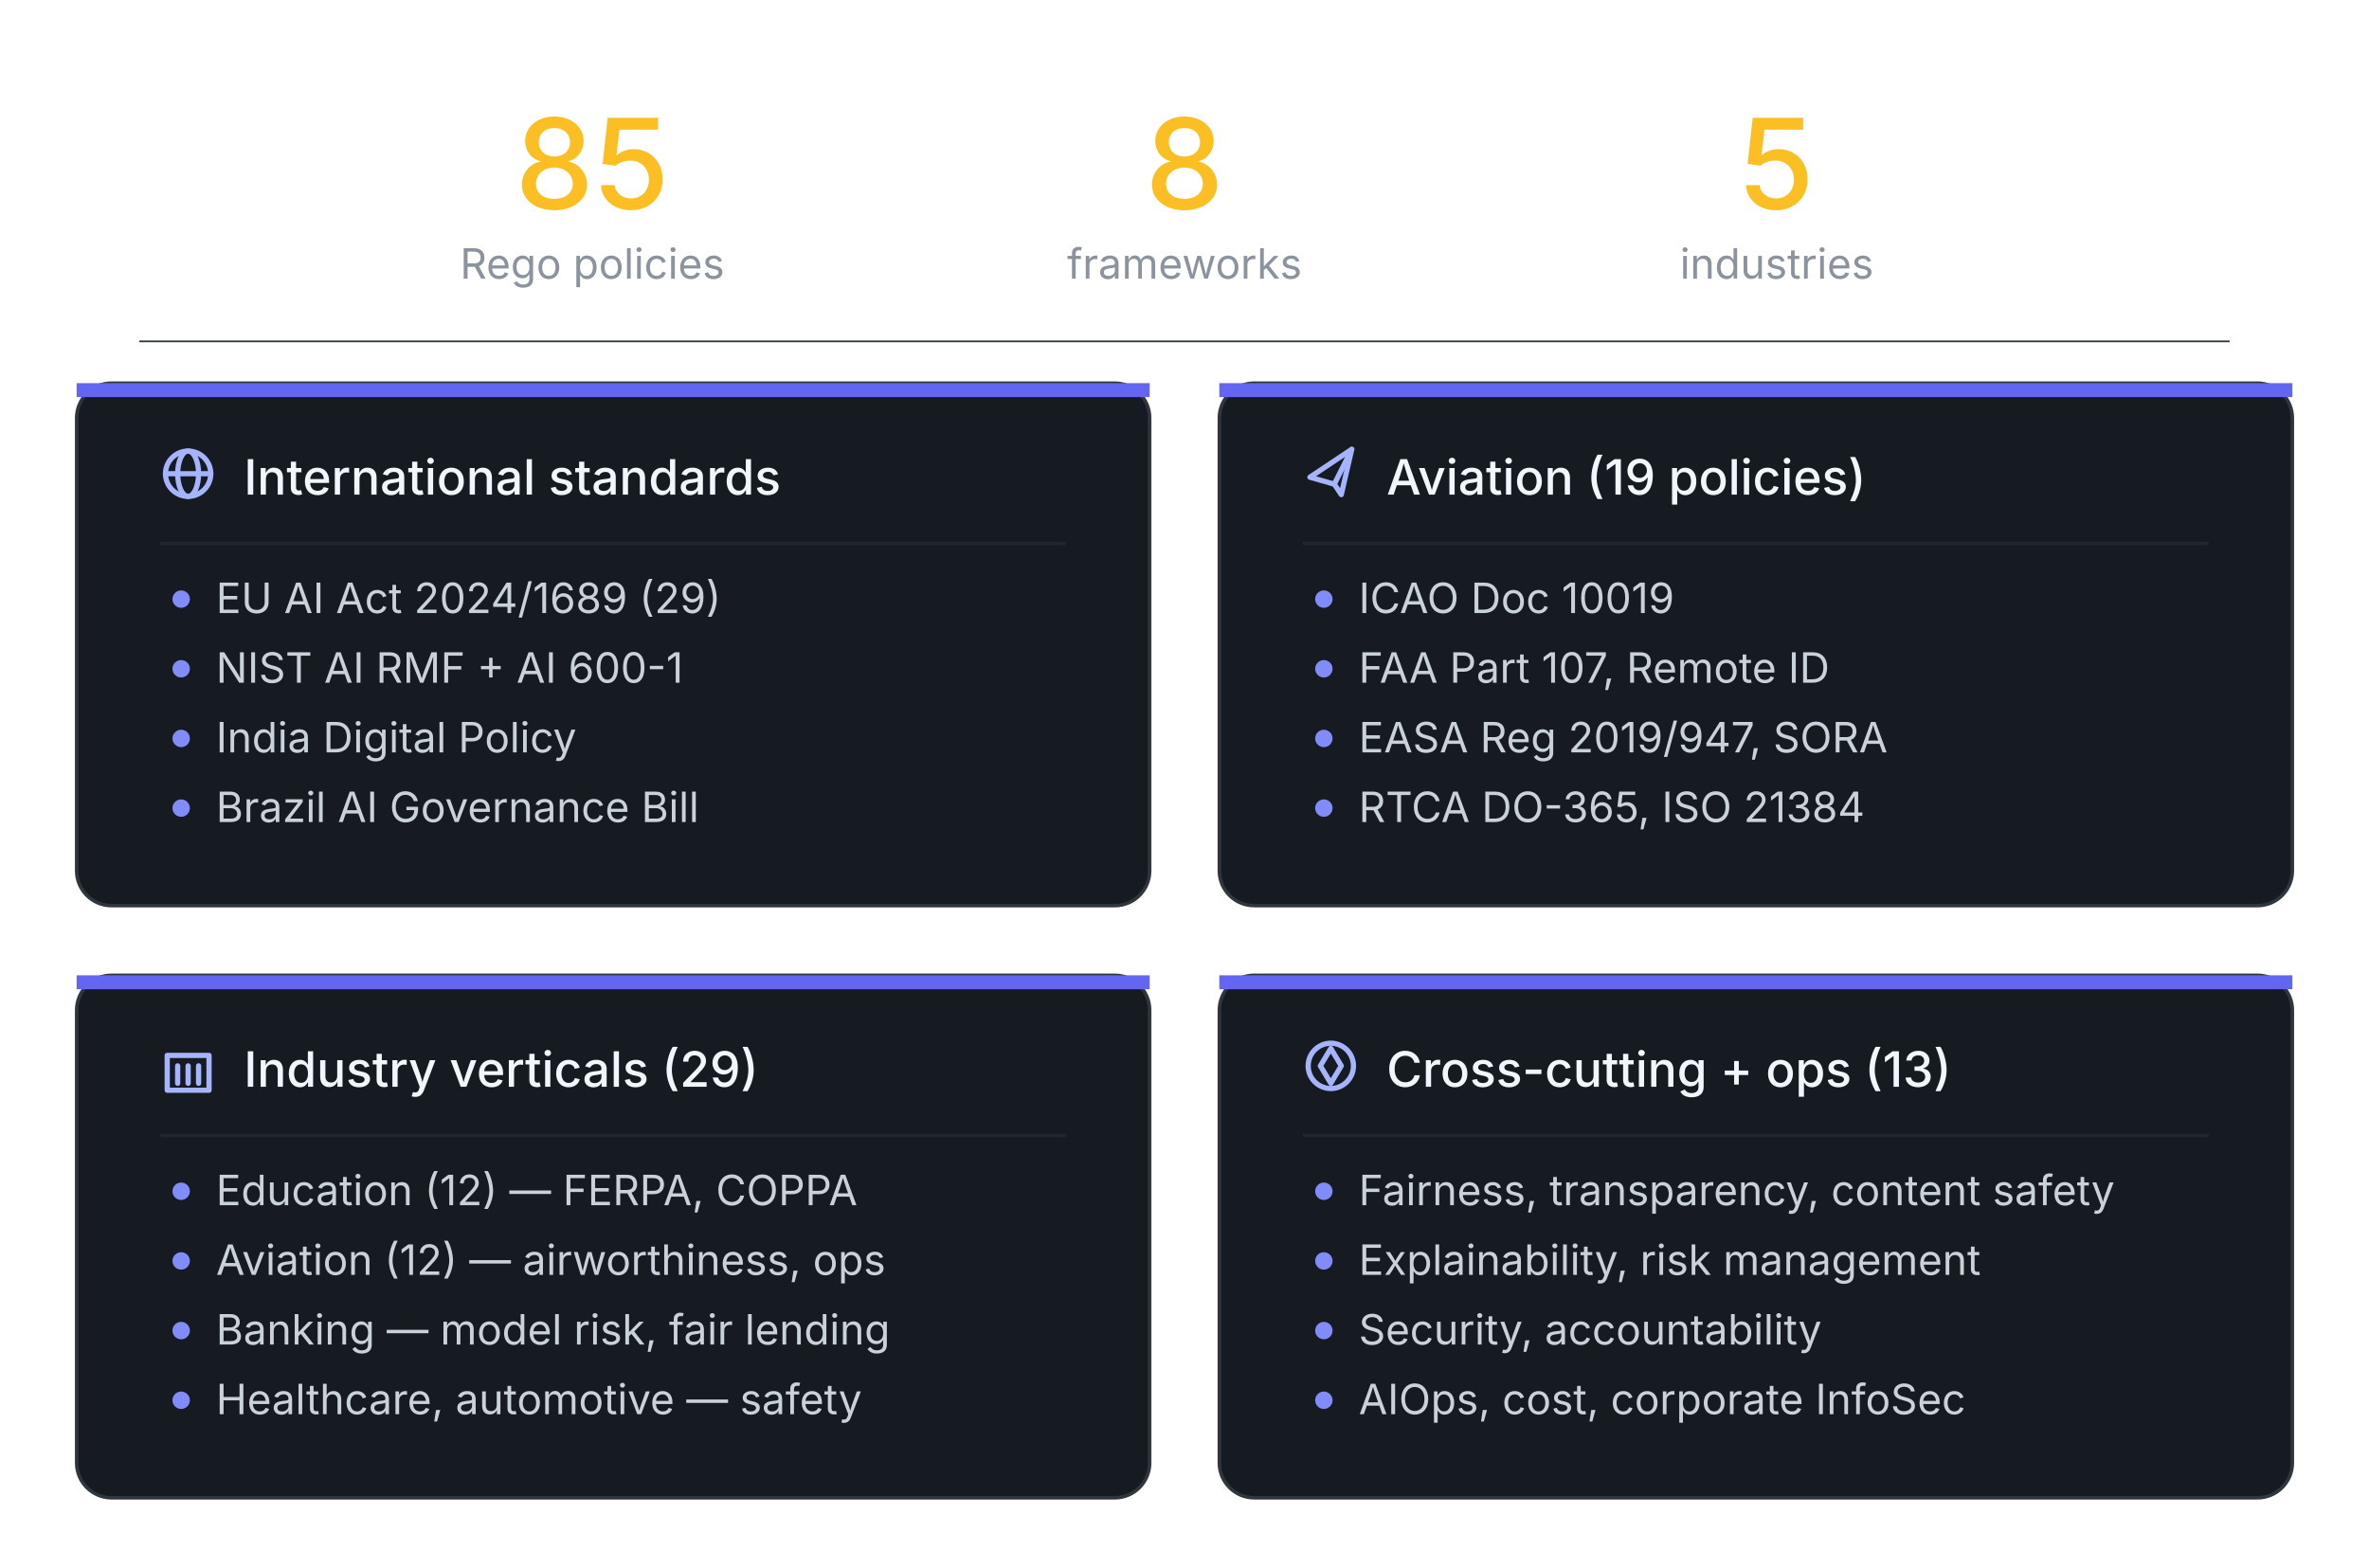
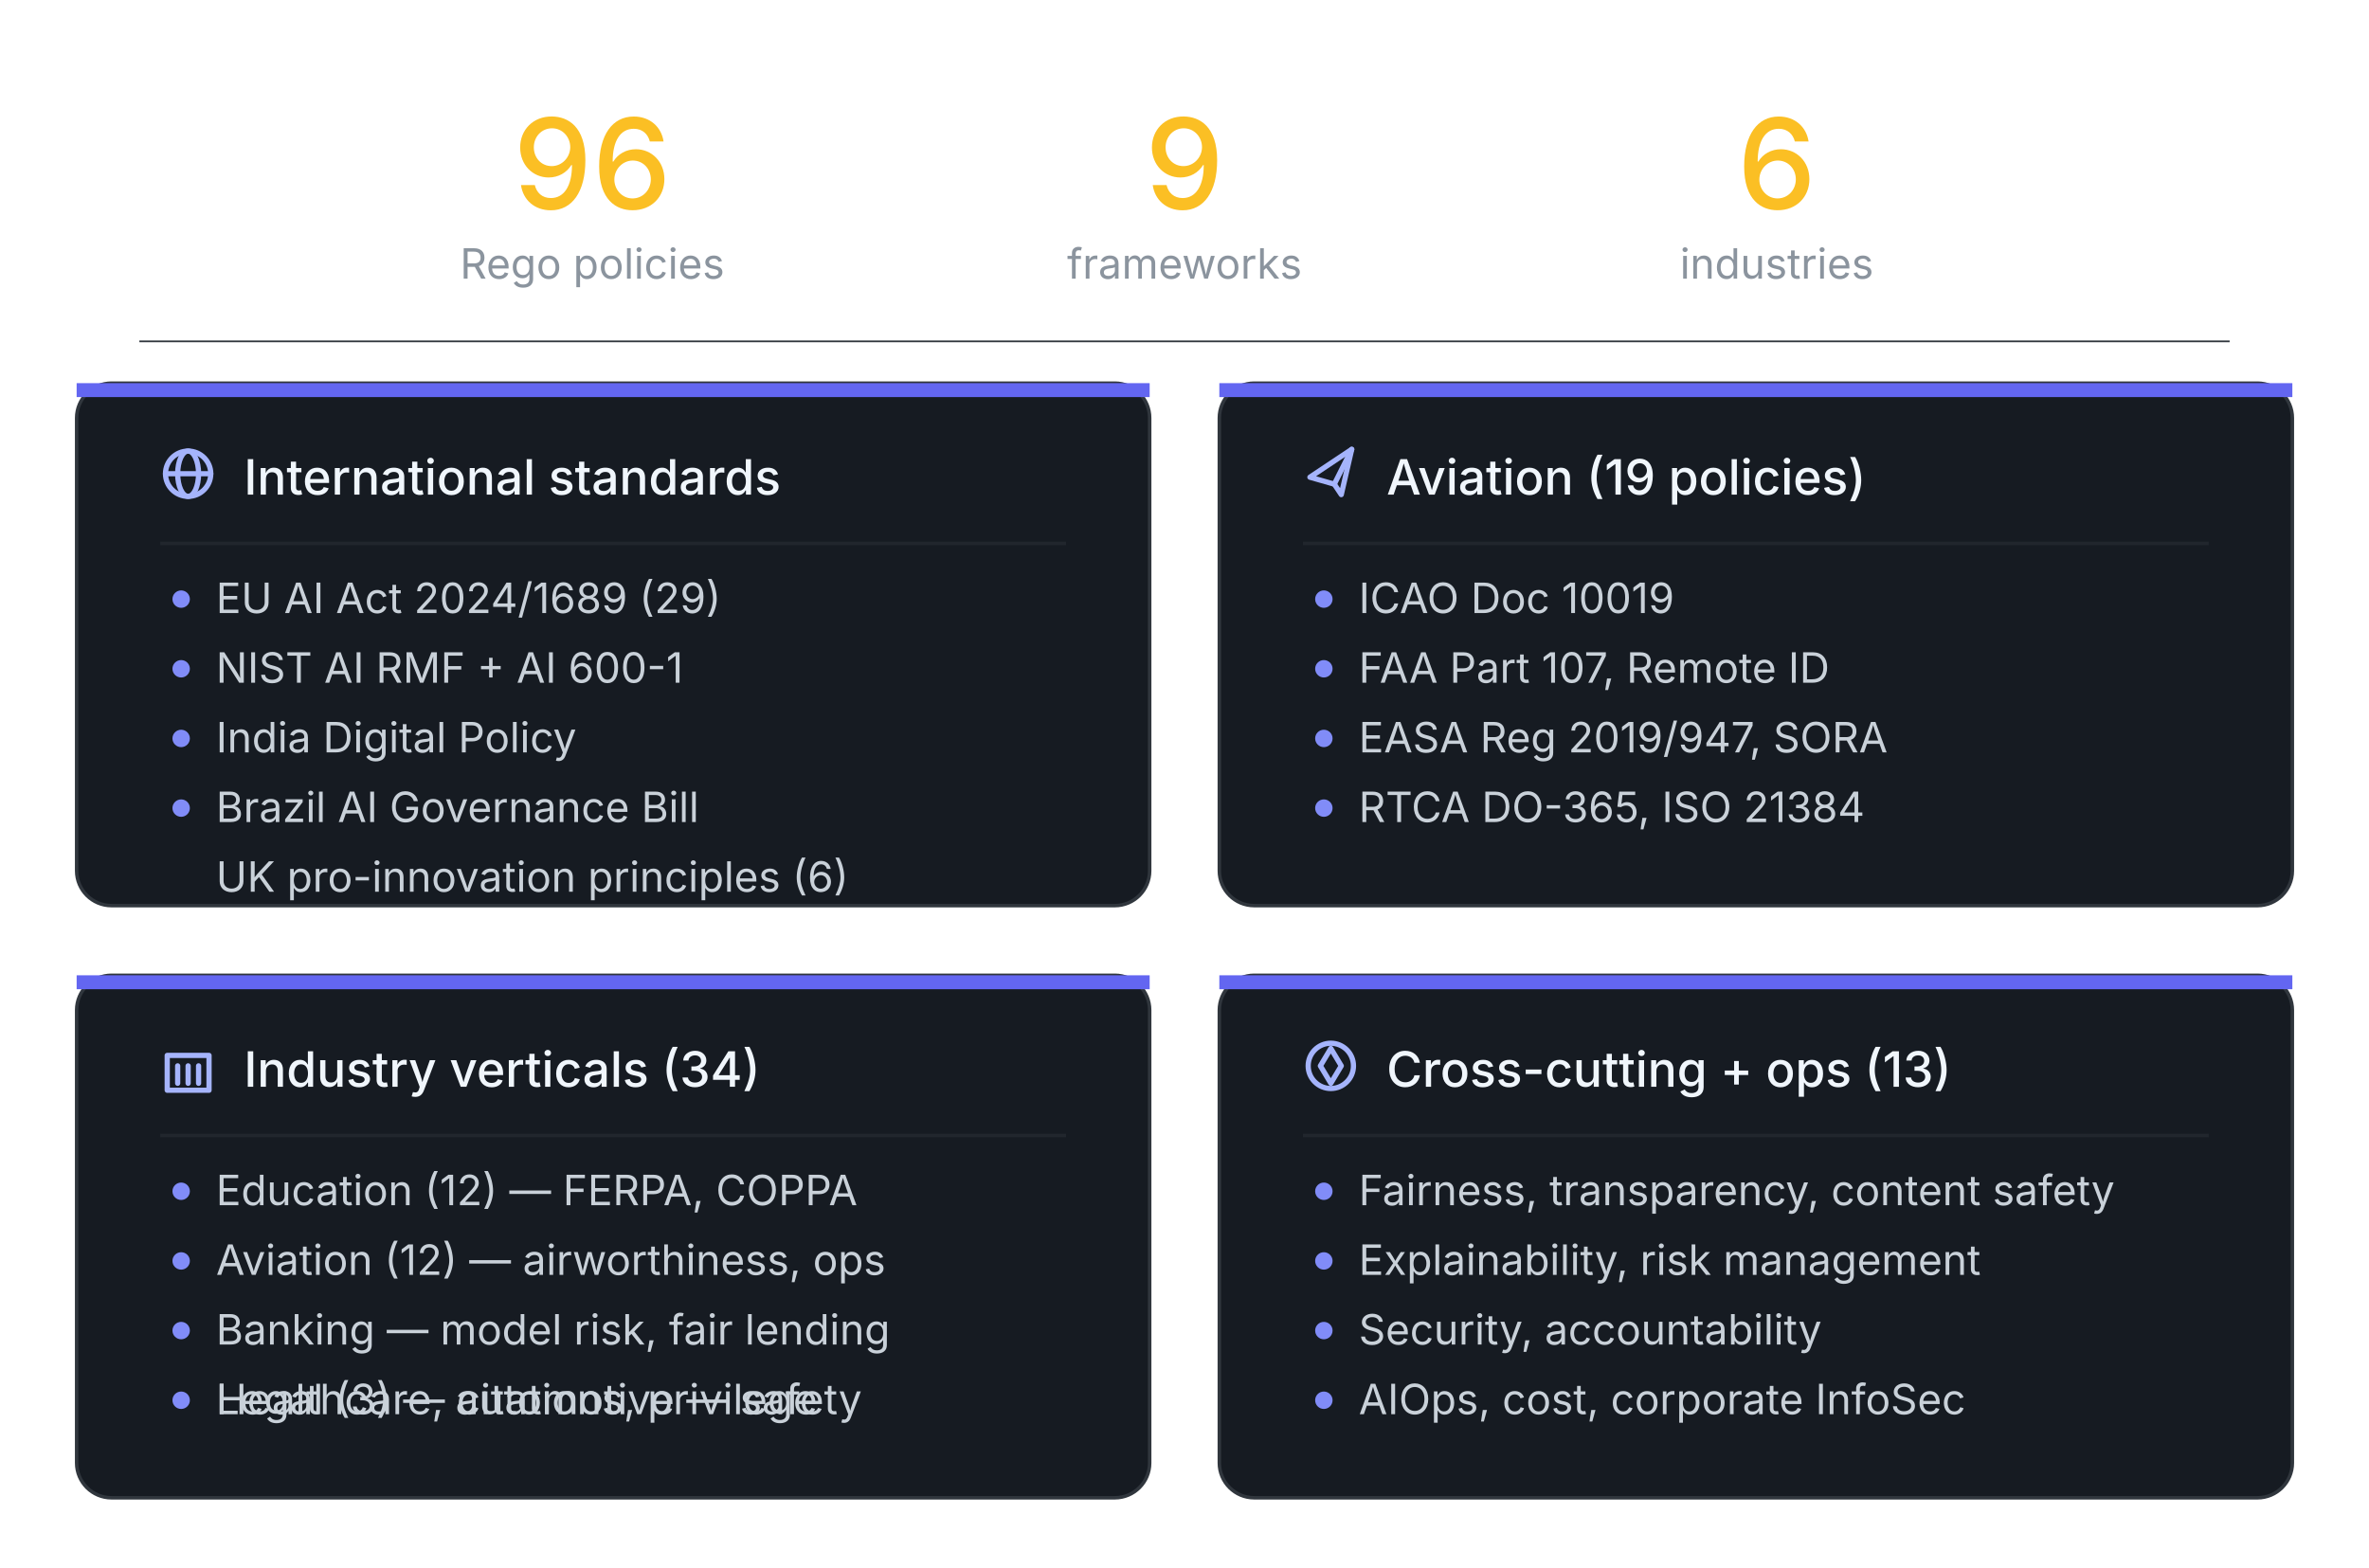
<svg xmlns="http://www.w3.org/2000/svg" viewBox="0 0 680 450" role="img" font-family="system-ui, -apple-system, BlinkMacSystemFont, 'Segoe UI', sans-serif">
-   <text x="170" y="60" font-size="36" font-weight="500" fill="#fbbf24" text-anchor="middle">85</text>
+   <text x="170" y="60" font-size="36" font-weight="500" fill="#fbbf24" text-anchor="middle">96</text>
  <text x="170" y="80" font-size="12" fill="#8b949e" text-anchor="middle">Rego policies</text>
-   <text x="340" y="60" font-size="36" font-weight="500" fill="#fbbf24" text-anchor="middle">8</text>
+   <text x="340" y="60" font-size="36" font-weight="500" fill="#fbbf24" text-anchor="middle">9</text>
  <text x="340" y="80" font-size="12" fill="#8b949e" text-anchor="middle">frameworks</text>
-   <text x="510" y="60" font-size="36" font-weight="500" fill="#fbbf24" text-anchor="middle">5</text>
+   <text x="510" y="60" font-size="36" font-weight="500" fill="#fbbf24" text-anchor="middle">6</text>
  <text x="510" y="80" font-size="12" fill="#8b949e" text-anchor="middle">industries</text>
  <line x1="40" y1="98" x2="640" y2="98" stroke="#30363d" stroke-width="0.5" />
  <g>
    <rect x="22" y="110" width="308" height="150" rx="10" fill="#161b22" stroke="#30363d" />
    <rect x="22" y="110" width="308" height="4" fill="#6366f1" />
    <g transform="translate(46, 128)" fill="none" stroke="#a5b4fc" stroke-width="1.5" stroke-linecap="round" stroke-linejoin="round">
      <circle cx="8" cy="8" r="6.5" />
      <line x1="1.5" y1="8" x2="14.5" y2="8" />
      <ellipse cx="8" cy="8" rx="3" ry="6.5" />
    </g>
    <text x="70" y="142" font-size="14" font-weight="500" fill="#f0f6fc">International standards</text>
    <line x1="46" y1="156" x2="306" y2="156" stroke="#21262d" stroke-width="1" />
    <circle cx="52" cy="172" r="2.5" fill="#818cf8" />
    <text x="62" y="176" font-size="12" fill="#c9d1d9">EU AI Act 2024/1689 (29)</text>
    <circle cx="52" cy="192" r="2.5" fill="#818cf8" />
    <text x="62" y="196" font-size="12" fill="#c9d1d9">NIST AI RMF + AI 600-1</text>
    <circle cx="52" cy="212" r="2.5" fill="#818cf8" />
    <text x="62" y="216" font-size="12" fill="#c9d1d9">India Digital Policy</text>
    <circle cx="52" cy="232" r="2.5" fill="#818cf8" />
    <text x="62" y="236" font-size="12" fill="#c9d1d9">Brazil AI Governance Bill</text>
+     <text x="62" y="256" font-size="12" fill="#c9d1d9">UK pro-innovation principles (6)</text>
  </g>
  <g>
    <rect x="350" y="110" width="308" height="150" rx="10" fill="#161b22" stroke="#30363d" />
    <rect x="350" y="110" width="308" height="4" fill="#6366f1" />
    <g transform="translate(374, 128)" fill="none" stroke="#a5b4fc" stroke-width="1.5" stroke-linecap="round" stroke-linejoin="round">
      <path d="M14 1 L2 9 L9 11 L11 14 Z" />
      <line x1="9" y1="11" x2="14" y2="1" />
    </g>
    <text x="398" y="142" font-size="14" font-weight="500" fill="#f0f6fc">Aviation (19 policies)</text>
    <line x1="374" y1="156" x2="634" y2="156" stroke="#21262d" stroke-width="1" />
    <circle cx="380" cy="172" r="2.5" fill="#818cf8" />
    <text x="390" y="176" font-size="12" fill="#c9d1d9">ICAO Doc 10019</text>
    <circle cx="380" cy="192" r="2.5" fill="#818cf8" />
    <text x="390" y="196" font-size="12" fill="#c9d1d9">FAA Part 107, Remote ID</text>
    <circle cx="380" cy="212" r="2.5" fill="#818cf8" />
    <text x="390" y="216" font-size="12" fill="#c9d1d9">EASA Reg 2019/947, SORA</text>
    <circle cx="380" cy="232" r="2.5" fill="#818cf8" />
    <text x="390" y="236" font-size="12" fill="#c9d1d9">RTCA DO-365, ISO 21384</text>
  </g>
  <g>
    <rect x="22" y="280" width="308" height="150" rx="10" fill="#161b22" stroke="#30363d" />
    <rect x="22" y="280" width="308" height="4" fill="#6366f1" />
    <g transform="translate(46, 298)" fill="none" stroke="#a5b4fc" stroke-width="1.5" stroke-linecap="round" stroke-linejoin="round">
      <rect x="2" y="5" width="12" height="10" />
      <line x1="5" y1="8" x2="5" y2="13" />
      <line x1="8" y1="8" x2="8" y2="13" />
      <line x1="11" y1="8" x2="11" y2="13" />
    </g>
-     <text x="70" y="312" font-size="14" font-weight="500" fill="#f0f6fc">Industry verticals (29)</text>
+     <text x="70" y="312" font-size="14" font-weight="500" fill="#f0f6fc">Industry verticals (34)</text>
    <line x1="46" y1="326" x2="306" y2="326" stroke="#21262d" stroke-width="1" />
    <circle cx="52" cy="342" r="2.5" fill="#818cf8" />
    <text x="62" y="346" font-size="12" fill="#c9d1d9">Education (12) — FERPA, COPPA</text>
    <circle cx="52" cy="362" r="2.5" fill="#818cf8" />
    <text x="62" y="366" font-size="12" fill="#c9d1d9">Aviation (12) — airworthiness, ops</text>
    <circle cx="52" cy="382" r="2.5" fill="#818cf8" />
    <text x="62" y="386" font-size="12" fill="#c9d1d9">Banking — model risk, fair lending</text>
+     <text x="62" y="406" font-size="12" fill="#c9d1d9">Legal (3) — citations, privilege</text>
    <circle cx="52" cy="402" r="2.5" fill="#818cf8" />
    <text x="62" y="406" font-size="12" fill="#c9d1d9">Healthcare, automotive — safety</text>
  </g>
  <g>
    <rect x="350" y="280" width="308" height="150" rx="10" fill="#161b22" stroke="#30363d" />
    <rect x="350" y="280" width="308" height="4" fill="#6366f1" />
    <g transform="translate(374, 298)" fill="none" stroke="#a5b4fc" stroke-width="1.5" stroke-linecap="round" stroke-linejoin="round">
      <circle cx="8" cy="8" r="6.5" />
      <path d="M8 3 L11 8 L8 13 L5 8 Z" />
    </g>
    <text x="398" y="312" font-size="14" font-weight="500" fill="#f0f6fc">Cross-cutting + ops (13)</text>
    <line x1="374" y1="326" x2="634" y2="326" stroke="#21262d" stroke-width="1" />
    <circle cx="380" cy="342" r="2.5" fill="#818cf8" />
    <text x="390" y="346" font-size="12" fill="#c9d1d9">Fairness, transparency, content safety</text>
    <circle cx="380" cy="362" r="2.5" fill="#818cf8" />
    <text x="390" y="366" font-size="12" fill="#c9d1d9">Explainability, risk management</text>
    <circle cx="380" cy="382" r="2.5" fill="#818cf8" />
    <text x="390" y="386" font-size="12" fill="#c9d1d9">Security, accountability</text>
    <circle cx="380" cy="402" r="2.5" fill="#818cf8" />
    <text x="390" y="406" font-size="12" fill="#c9d1d9">AIOps, cost, corporate InfoSec</text>
  </g>
</svg>
